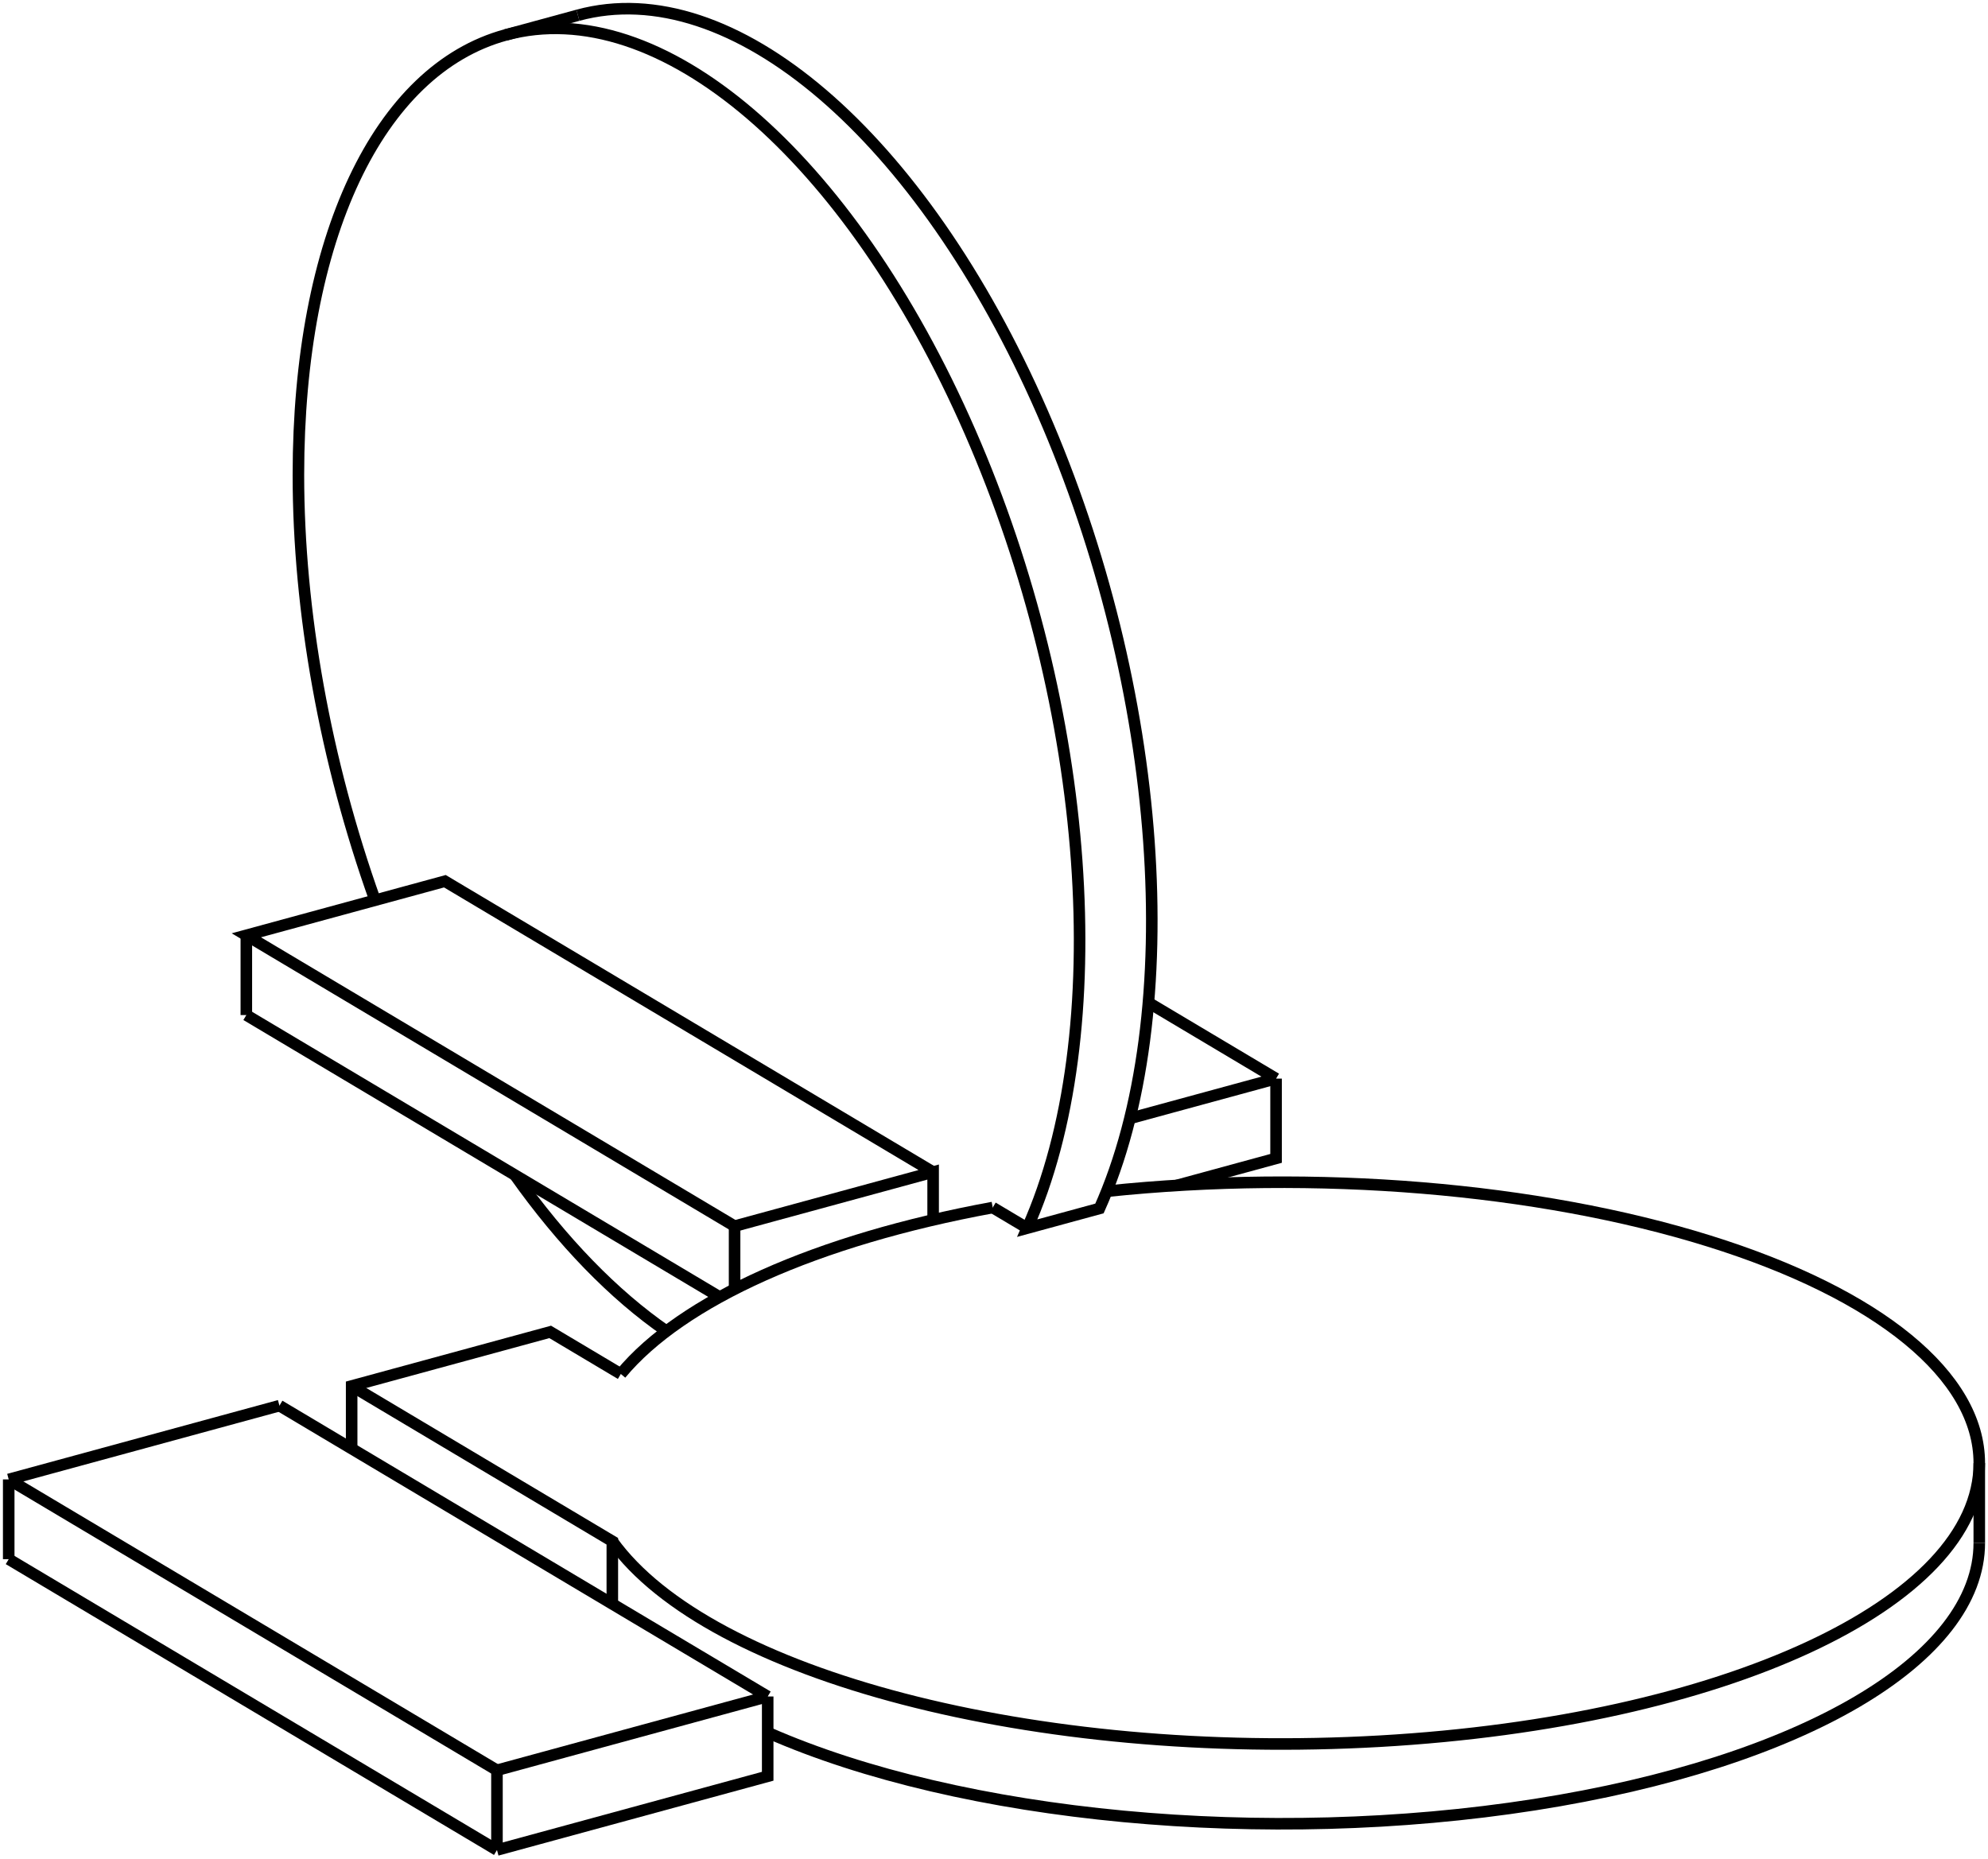
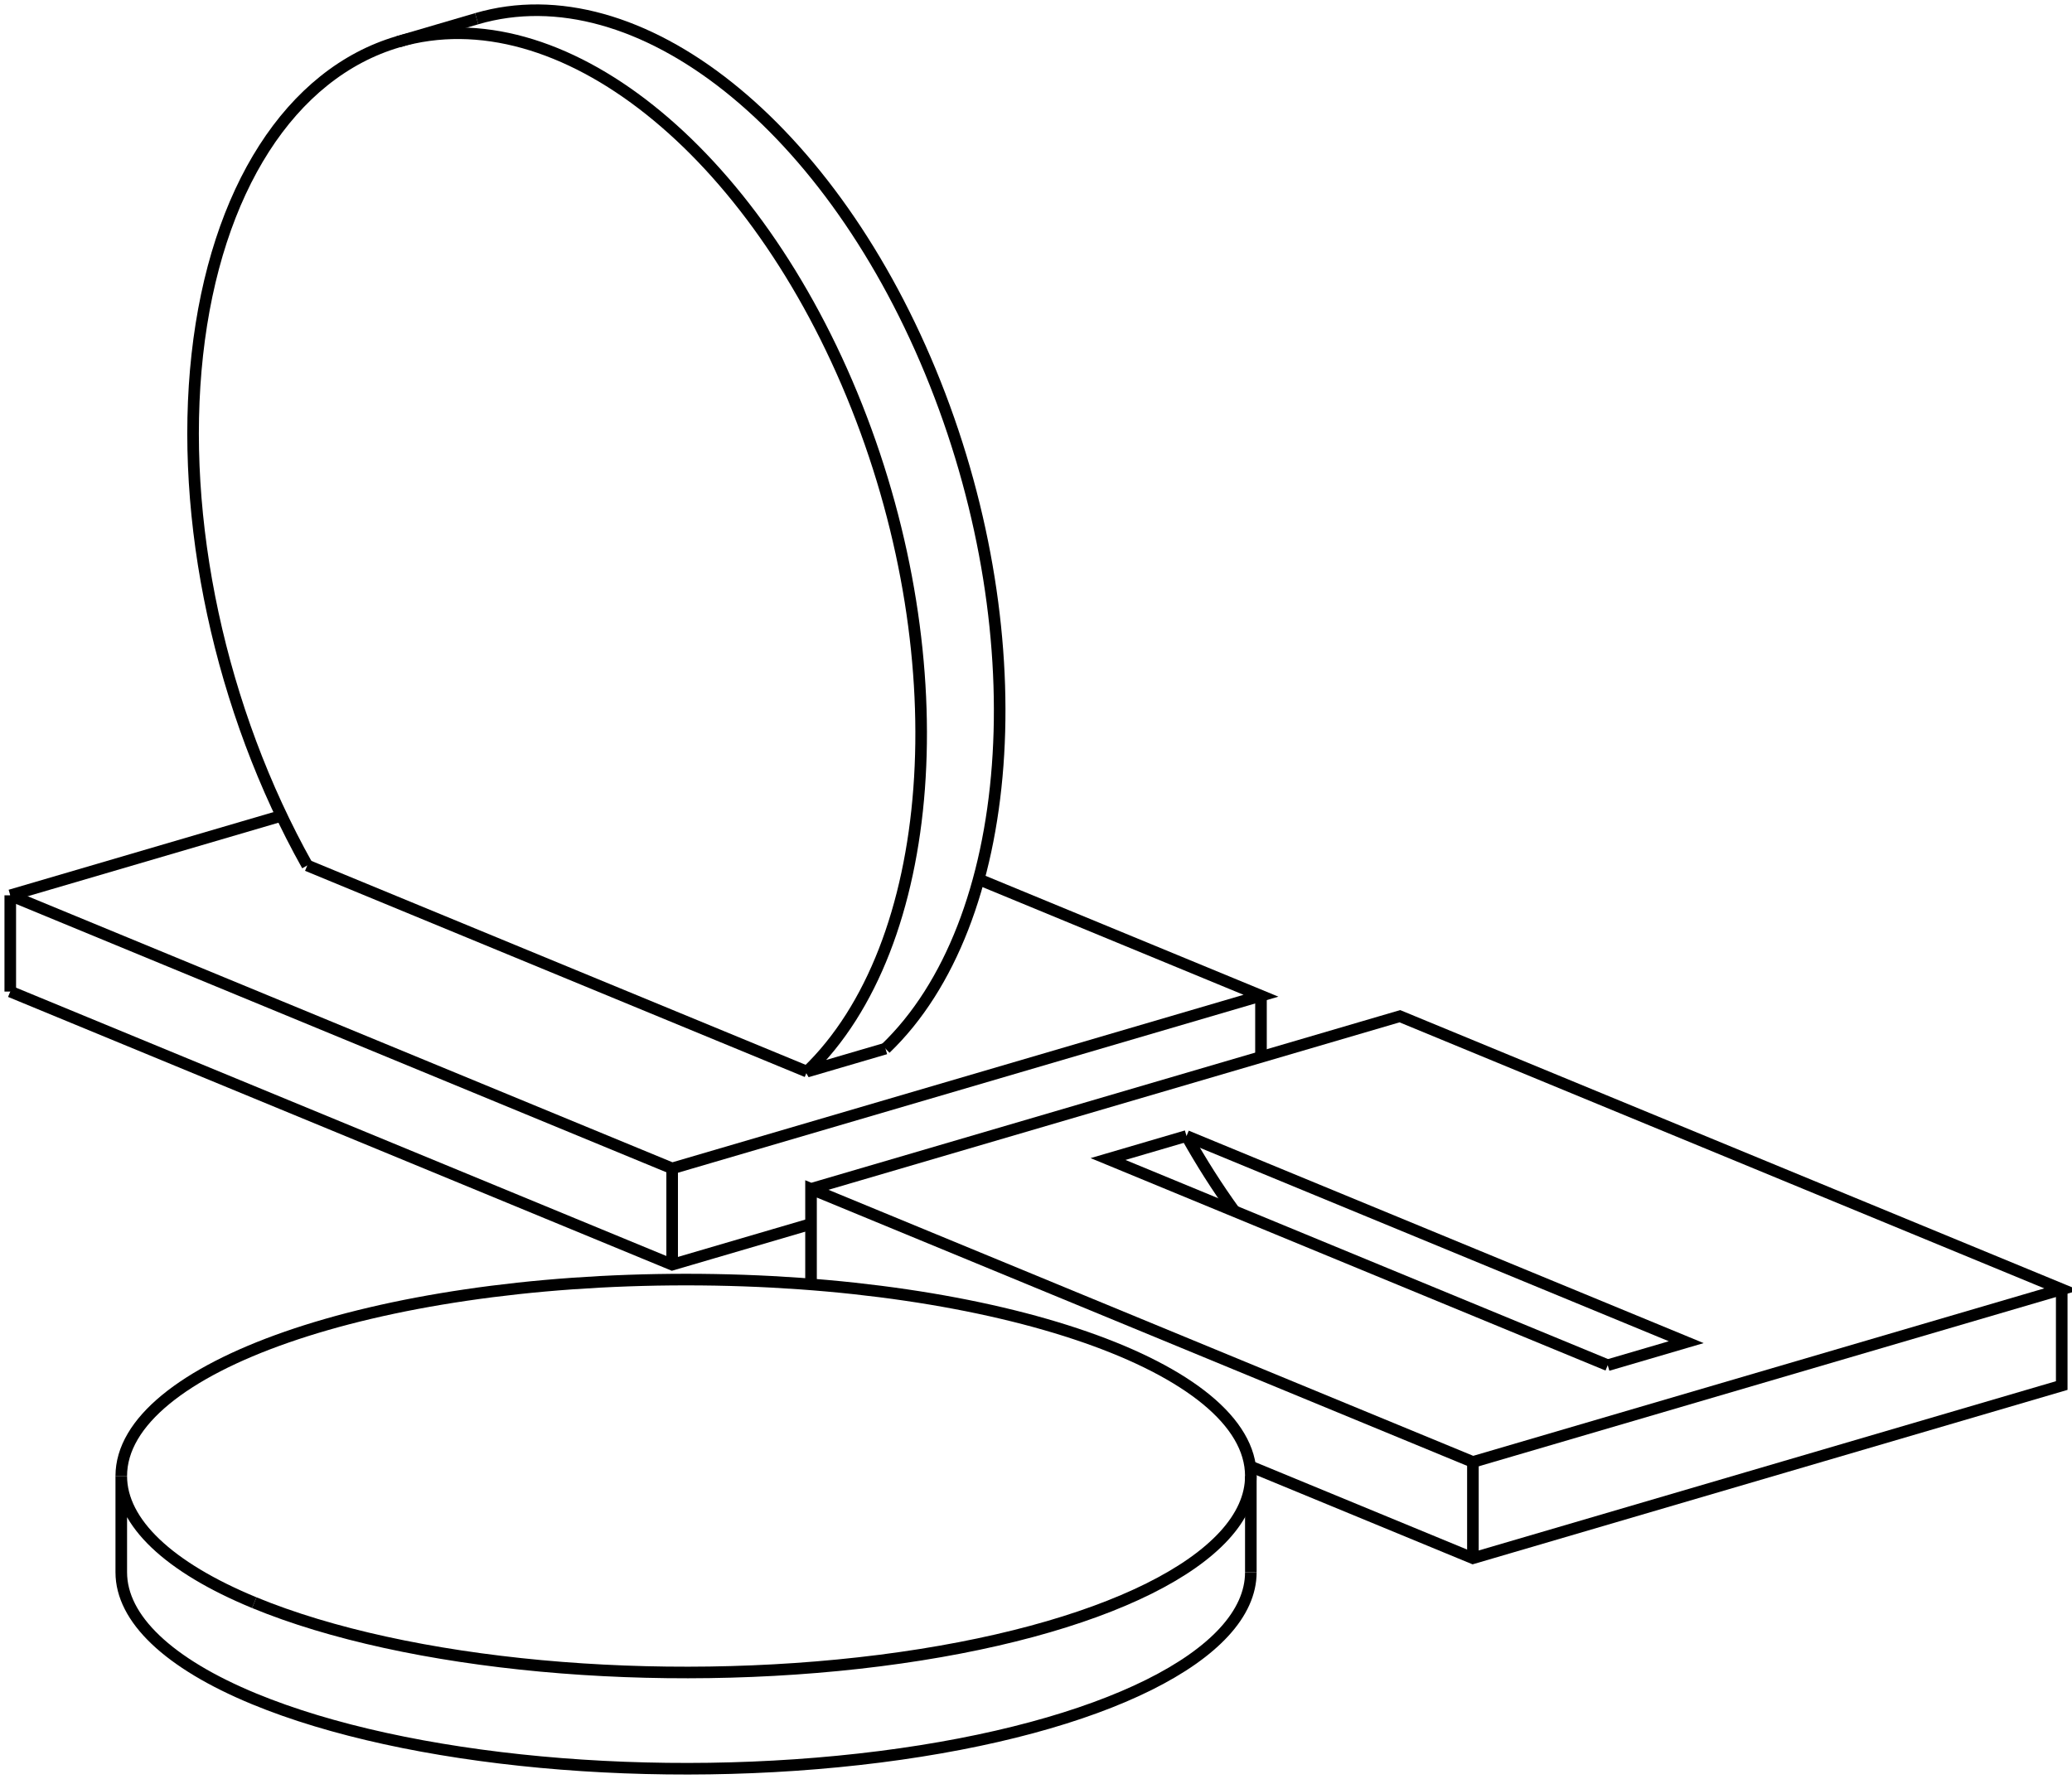
- <svg xmlns="http://www.w3.org/2000/svg" version="1.1" viewBox="-89.508 -112.656 228.096 213.284" fill="none" stroke="black" stroke-width="0.6%" vector-effect="non-scaling-stroke">
-   <path d="M -18.277 45.004 A 80 32.23 360 0 1 24.392 25.906" />
-   <path d="M -18.277 45.004 L -26.381 40.176 L -49.161 46.382 L -49.161 53.574" />
-   <path d="M -1.425 86.145 A 80 32.23 180 0 0 137.588 64.384" />
-   <path d="M -13.041 40.094 A 80 41.018 254.759 0 1 -30.435 22.173" />
-   <path d="M -46.474 -9.357 A 80 41.018 254.759 0 1 -55.27 -58.161 A 80 41.018 254.759 0 1 -31.484 -108.649 A 80 41.018 254.759 0 1 28.357 28.269 L 36.641 26.012 A 80 41.018 74.759 0 0 -23.201 -110.906" />
-   <path d="M 28.357 28.269 L 24.392 25.906" />
-   <path d="M 17.556 21.834 L -38.464 -11.539 L -61.244 -5.333 L -5.224 28.04 L 17.556 21.834 L 17.556 27.326" />
-   <path d="M -49.161 46.382 L -19.252 64.2 L -19.252 71.392" />
-   <path d="M 37.477 24.036 A 80 32.23 360 0 1 137.588 55.231 A 80 32.23 360 0 1 -19.252 64.2" />
-   <path d="M -61.244 3.82 L -61.244 -5.333" />
-   <path d="M -5.224 35.271 L -5.224 28.04" />
-   <path d="M -61.244 3.82 L -6.932 36.175" />
-   <path d="M 56.903 11.113 L 42.255 2.387" />
-   <path d="M 40.125 15.684 L 56.903 11.113" />
-   <path d="M 45.508 23.37 L 56.903 20.266 L 56.903 11.113" />
-   <path d="M -32.488 99.628 L -1.425 91.165 L -1.425 82.012" />
-   <path d="M -32.488 90.476 L -1.425 82.012" />
-   <path d="M -32.488 99.628 L -32.488 90.476" />
-   <path d="M -88.508 66.255 L -32.488 99.628" />
-   <path d="M -57.445 48.639 L -1.425 82.012" />
-   <path d="M -88.508 57.103 L -32.488 90.476" />
-   <path d="M -57.445 48.639 L -88.508 57.103" />
-   <path d="M -88.508 66.255 L -88.508 57.103" />
-   <path d="M 137.588 55.231 L 137.588 64.384" />
-   <path d="M -31.484 -108.649 L -23.201 -110.906" />
+ <svg xmlns="http://www.w3.org/2000/svg" version="1.1" viewBox="-60.205 -81.654 201.777 173.286" fill="none" stroke="black" stroke-width="0.6%" vector-effect="non-scaling-stroke">
+   <path d="M 26.026 20.488 A 55 33.236 73.653 0 0 -13.786 -79.831" />
+   <path d="M -30.283 2.648 A 55 33.236 253.653 0 1 -21.431 -77.589 A 55 33.236 253.653 0 1 18.38 22.73 L 26.026 20.488" />
+   <path d="M -59.205 5.556 L 5.251 32.156 L 62.593 15.337 L 35.1 3.991" />
+   <path d="M -32.787 -2.193 L -59.205 5.556" />
+   <path d="M 18.38 22.73 L -30.283 2.648" />
+   <path d="M -59.205 14.931 L -59.205 5.556" />
+   <path d="M 5.251 41.531 L 5.251 32.156" />
+   <path d="M -59.205 14.931 L 5.251 41.531 L 18.775 37.565" />
+   <path d="M 62.593 21.298 L 62.593 15.337" />
+   <path d="M -35.445 74.455 A 55 19.136 360 0 1 -48.395 62.121 L -48.395 71.496 A 55 19.136 180 0 0 -35.445 83.83 A 55 19.136 180 0 0 61.605 71.496" />
+   <path d="M -48.395 62.121 A 55 19.136 360 0 1 61.605 62.121 L 61.605 71.496" />
+   <path d="M 61.605 62.121 A 55 19.136 360 0 1 -35.445 74.455" />
+   <path d="M 18.775 43.46 L 18.775 34.151 L 83.231 60.751 L 140.572 43.932 L 76.117 17.332 L 18.775 34.151" />
+   <path d="M 83.231 70.126 L 83.231 60.751" />
+   <path d="M 61.538 61.174 L 83.231 70.126 L 140.572 53.307 L 140.572 43.932" />
+   <path d="M 96.36 51.325 L 47.697 31.243 L 55.342 29" />
+   <path d="M 96.36 51.325 L 104.005 49.083 L 55.342 29" />
+   <path d="M 60.004 36.322 A 55 33.236 253.653 0 1 55.342 29" />
+   <path d="M -21.431 -77.589 L -13.786 -79.831" />
</svg>
